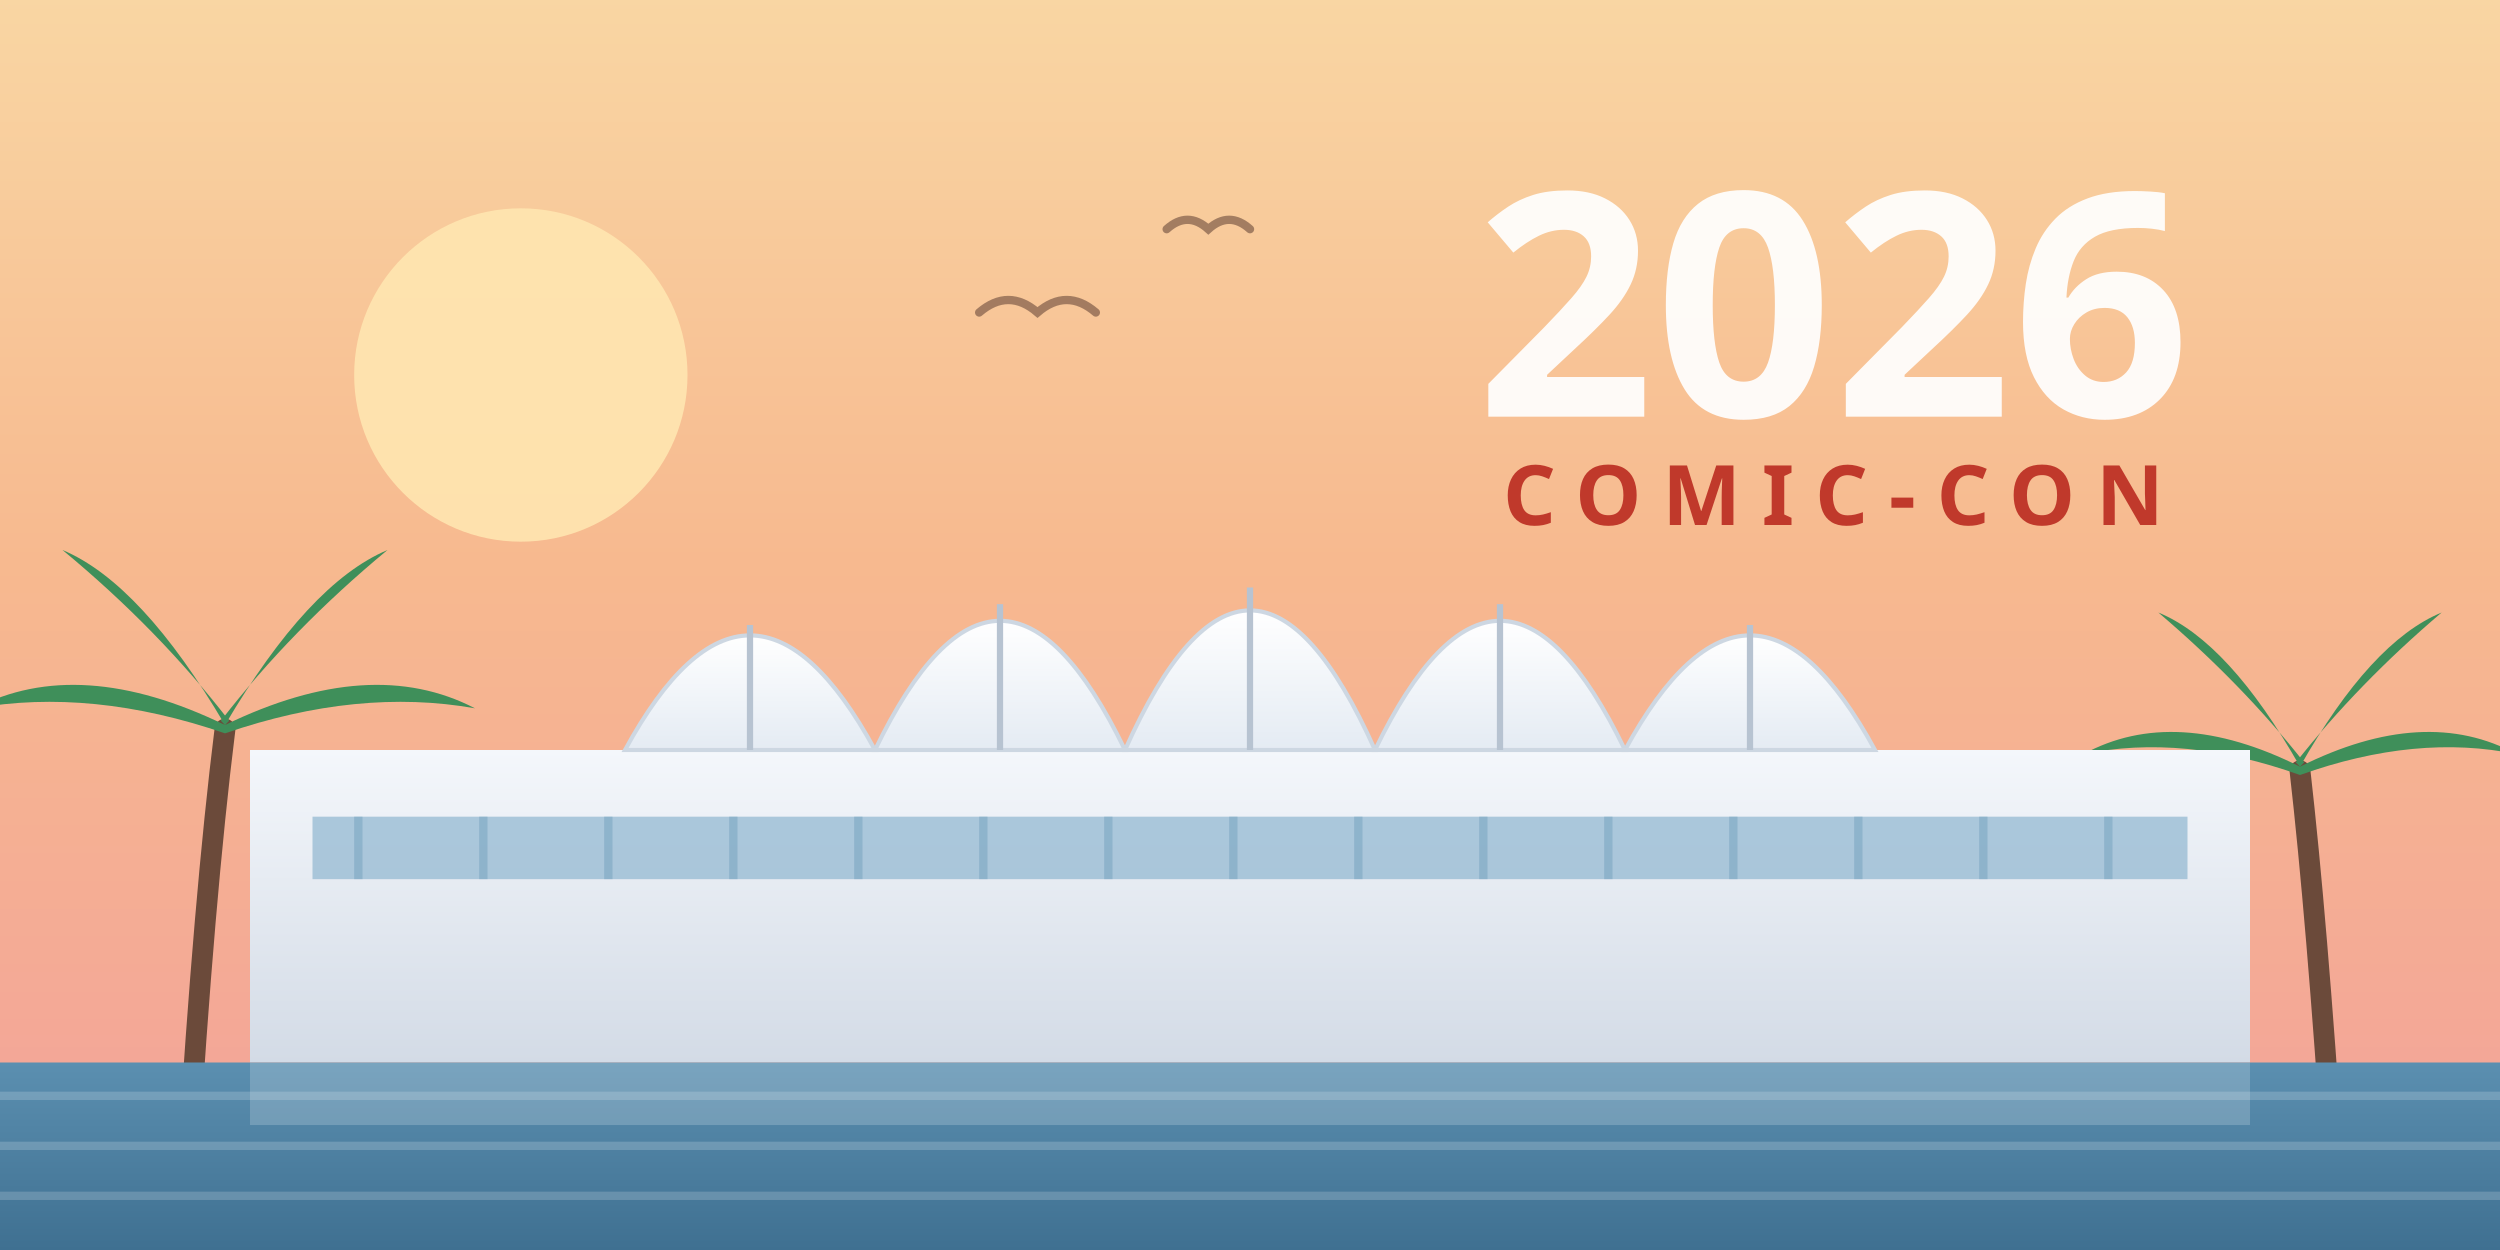
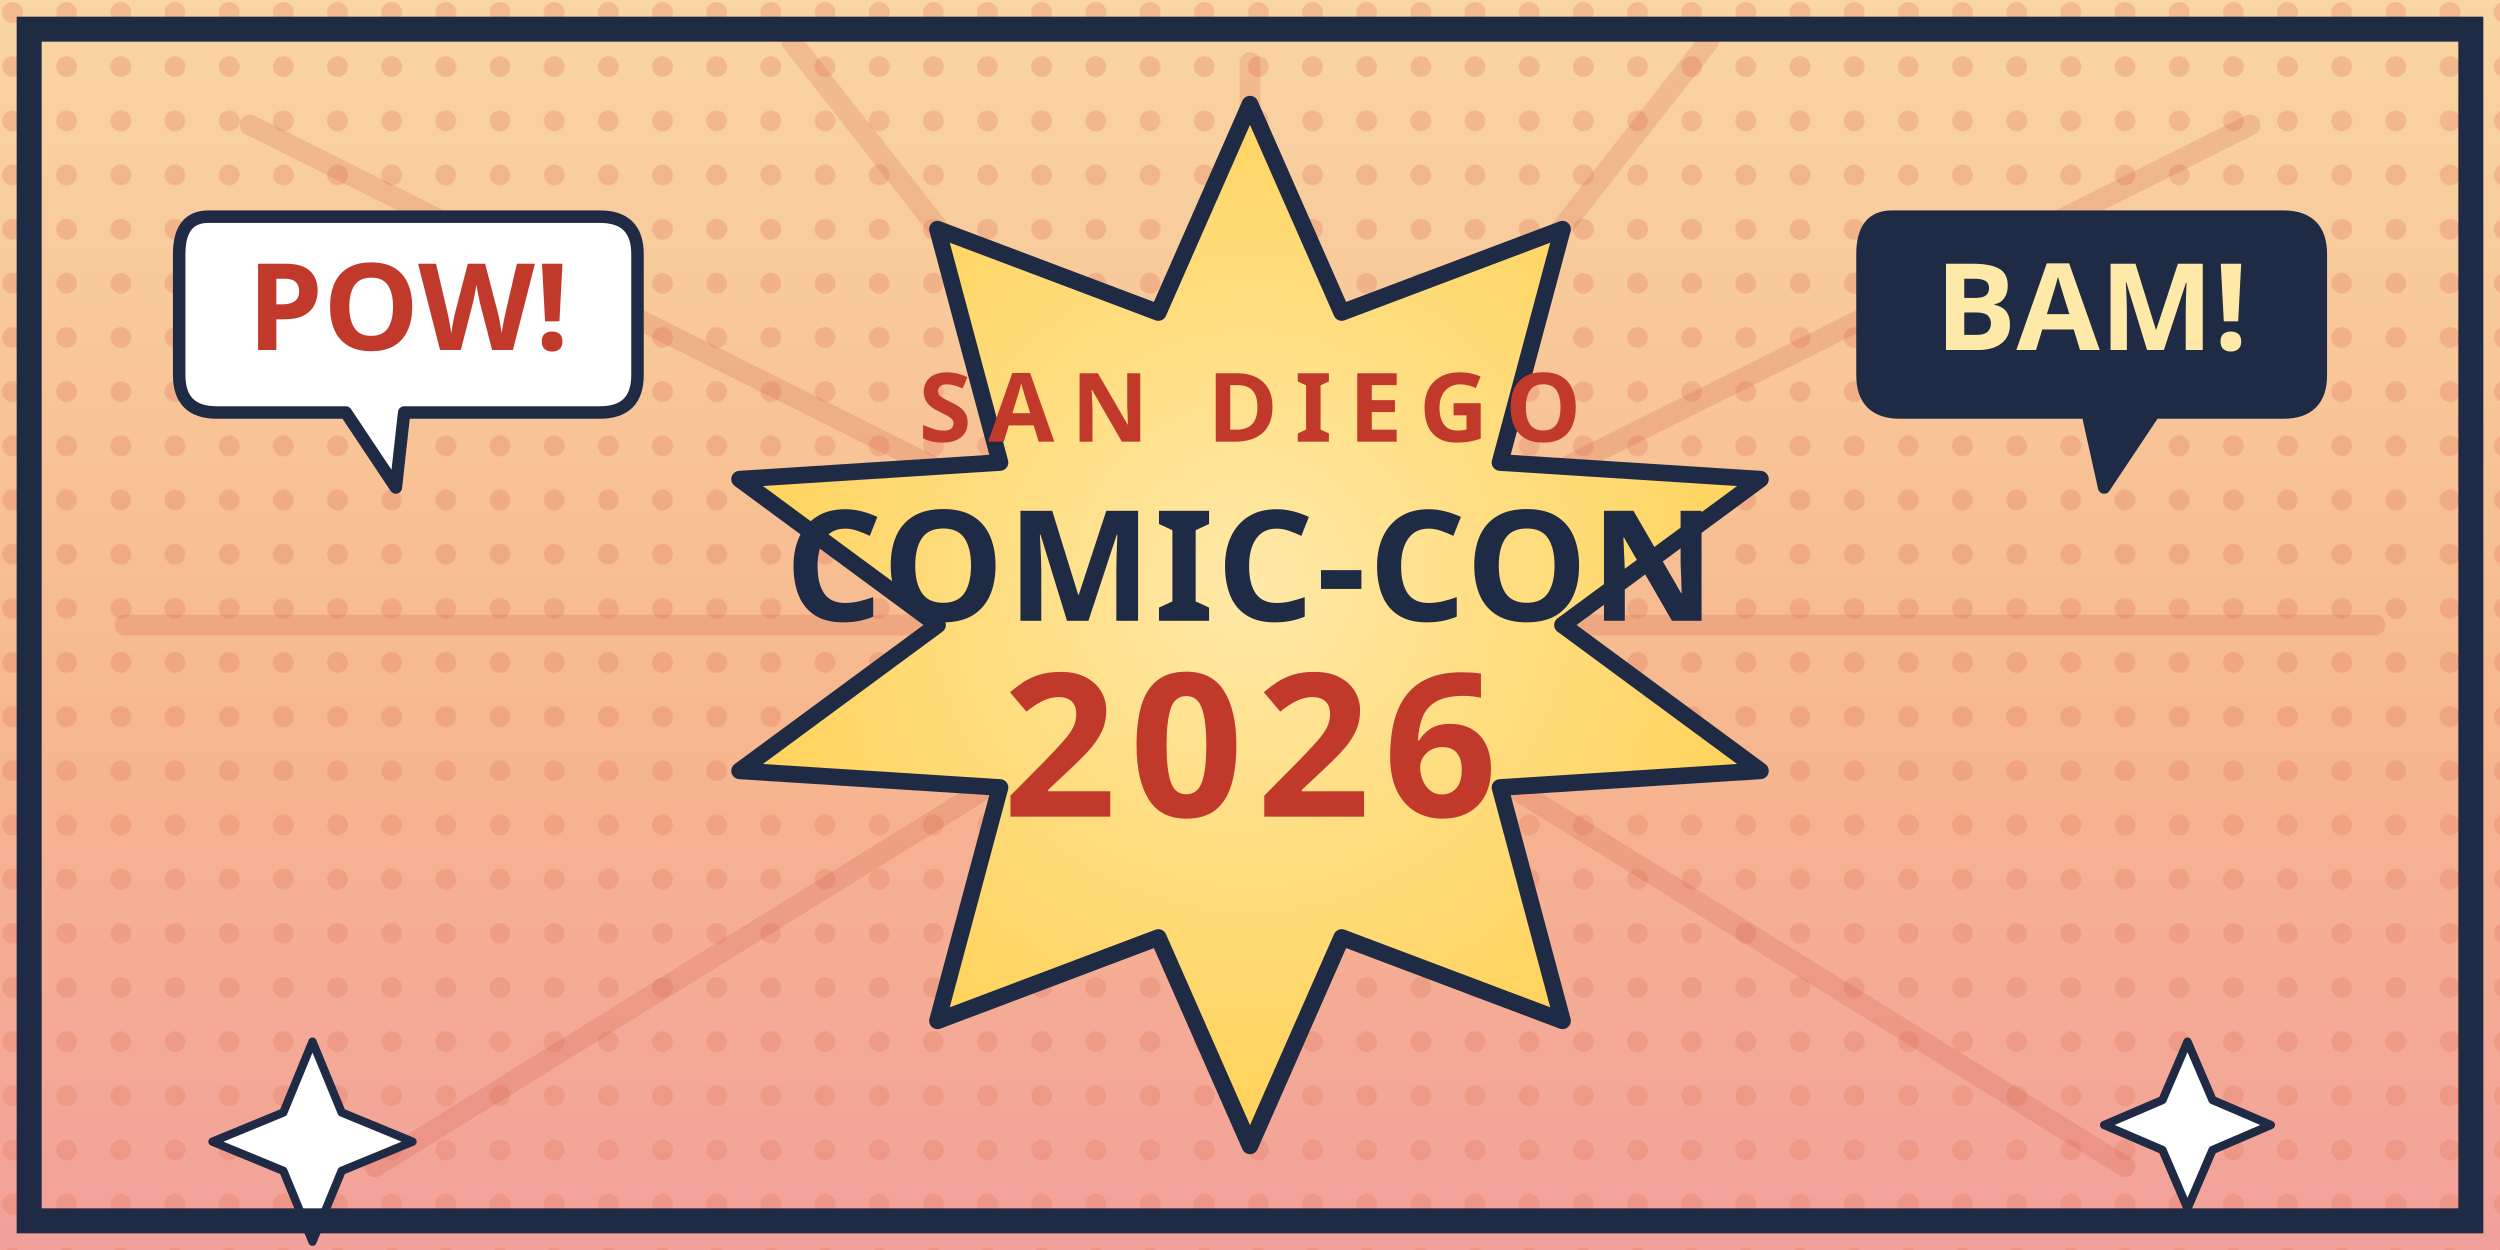
- <svg xmlns="http://www.w3.org/2000/svg" viewBox="0 0 1200 600" role="img" aria-label="The San Diego Convention Center with its white sail roof along the bay, with 2026 in the sky">
+ <svg xmlns="http://www.w3.org/2000/svg" viewBox="0 0 1200 600" role="img" aria-label="A pop-art comic-book banner for San Diego Comic-Con 2026, with a starburst, halftone dots, and speech bubbles">
  <defs>
    <linearGradient id="scSky" x1="0" y1="0" x2="0" y2="1">
      <stop offset="0%" stop-color="#f9d6a3" />
-       <stop offset="45%" stop-color="#f7b98f" />
+       <stop offset="55%" stop-color="#f7b98f" />
      <stop offset="100%" stop-color="#f2a09a" />
    </linearGradient>
-     <linearGradient id="scBay" x1="0" y1="0" x2="0" y2="1">
-       <stop offset="0%" stop-color="#5b8fb0" />
-       <stop offset="100%" stop-color="#3f7091" />
-     </linearGradient>
-     <linearGradient id="scBuilding" x1="0" y1="0" x2="0" y2="1">
-       <stop offset="0%" stop-color="#f4f7fb" />
-       <stop offset="100%" stop-color="#d3dbe6" />
-     </linearGradient>
-     <linearGradient id="scSail" x1="0" y1="0" x2="0" y2="1">
-       <stop offset="0%" stop-color="#ffffff" />
-       <stop offset="100%" stop-color="#e4ebf3" />
-     </linearGradient>
+     <radialGradient id="scBurst" cx="50%" cy="46%" r="60%">
+       <stop offset="0%" stop-color="#ffe9a8" />
+       <stop offset="100%" stop-color="#ffcf4d" />
+     </radialGradient>
+     <pattern id="scDots" width="26" height="26" patternUnits="userSpaceOnUse">
+       <circle cx="6" cy="6" r="5" fill="#e07a5f" opacity="0.30" />
+     </pattern>
  </defs>
  <rect width="1200" height="600" fill="url(#scSky)" />
-   <circle cx="250" cy="180" r="80" fill="#ffe6b0" opacity="0.9" />
-   <g stroke="#6b4a3a" stroke-width="10" stroke-linecap="round" fill="none">
-     <path d="M90 560 Q98 430 108 350" />
-     <path d="M1120 560 Q1112 440 1104 370" />
+   <rect width="1200" height="600" fill="url(#scDots)" />
+   <g stroke="#c0392b" stroke-width="10" opacity="0.16" stroke-linecap="round">
+     <line x1="600" y1="300" x2="120" y2="60" />
+     <line x1="600" y1="300" x2="600" y2="30" />
+     <line x1="600" y1="300" x2="1080" y2="60" />
+     <line x1="600" y1="300" x2="60" y2="300" />
+     <line x1="600" y1="300" x2="1140" y2="300" />
+     <line x1="600" y1="300" x2="180" y2="560" />
+     <line x1="600" y1="300" x2="1020" y2="560" />
+     <line x1="600" y1="300" x2="380" y2="20" />
+     <line x1="600" y1="300" x2="820" y2="20" />
  </g>
-   <g fill="#3f8f5a">
-     <g transform="translate(108,348)">
-       <path d="M0 0 Q-70 -34 -120 -8 Q-64 -18 0 4 Z" />
-       <path d="M0 0 Q70 -34 120 -8 Q64 -18 0 4 Z" />
-       <path d="M0 0 Q-40 -68 -78 -84 Q-32 -46 2 -2 Z" />
-       <path d="M0 0 Q40 -68 78 -84 Q32 -46 -2 -2 Z" />
-     </g>
-     <g transform="translate(1104,368)">
-       <path d="M0 0 Q-60 -30 -104 -6 Q-56 -16 0 4 Z" />
-       <path d="M0 0 Q60 -30 104 -6 Q56 -16 0 4 Z" />
-       <path d="M0 0 Q-34 -60 -68 -74 Q-28 -40 2 -2 Z" />
-       <path d="M0 0 Q34 -60 68 -74 Q28 -40 -2 -2 Z" />
-     </g>
+   <g transform="translate(600,300)">
+     <path fill="url(#scBurst)" stroke="#1f2a44" stroke-width="8" stroke-linejoin="round" d="M0 -250 L44 -150 L150 -190 L120 -78 L245 -70 L150 0 L245 70 L120 78 L150 190 L44 150 L0 250 L-44 150 L-150 190 L-120 78 L-245 70 L-150 0 L-245 -70 L-120 -78 L-150 -190 L-44 -150 Z" />
  </g>
-   <rect x="120" y="360" width="960" height="150" fill="url(#scBuilding)" />
-   <g fill="#9fc0d6" opacity="0.85">
-     <rect x="150" y="392" width="900" height="30" />
+   <text x="600" y="212" text-anchor="middle" font-family="'Trebuchet MS','Segoe UI',sans-serif" font-size="46" font-weight="800" letter-spacing="8" fill="#c0392b">SAN DIEGO</text>
+   <text x="600" y="298" text-anchor="middle" font-family="'Trebuchet MS','Segoe UI',sans-serif" font-size="74" font-weight="800" letter-spacing="1" fill="#1f2a44">COMIC-CON</text>
+   <text x="600" y="392" text-anchor="middle" font-family="'Trebuchet MS','Segoe UI',sans-serif" font-size="96" font-weight="800" letter-spacing="6" fill="#c0392b">2026</text>
+   <g transform="translate(196,150)">
+     <path fill="#ffffff" stroke="#1f2a44" stroke-width="6" stroke-linejoin="round" d="M-96 -46 Q-110 -46 -110 -28 L-110 30 Q-110 48 -92 48 L-30 48 L-6 84 L-2 48 L92 48 Q110 48 110 30 L110 -28 Q110 -46 92 -46 Z" />
+     <text x="0" y="18" text-anchor="middle" font-family="'Trebuchet MS','Segoe UI',sans-serif" font-size="58" font-weight="800" fill="#c0392b">POW!</text>
  </g>
-   <g fill="#7ba7c2" opacity="0.6">
-     <rect x="170" y="392" width="4" height="30" />
-     <rect x="230" y="392" width="4" height="30" />
-     <rect x="290" y="392" width="4" height="30" />
-     <rect x="350" y="392" width="4" height="30" />
-     <rect x="410" y="392" width="4" height="30" />
-     <rect x="470" y="392" width="4" height="30" />
-     <rect x="530" y="392" width="4" height="30" />
-     <rect x="590" y="392" width="4" height="30" />
-     <rect x="650" y="392" width="4" height="30" />
-     <rect x="710" y="392" width="4" height="30" />
-     <rect x="770" y="392" width="4" height="30" />
-     <rect x="830" y="392" width="4" height="30" />
-     <rect x="890" y="392" width="4" height="30" />
-     <rect x="950" y="392" width="4" height="30" />
-     <rect x="1010" y="392" width="4" height="30" />
+   <g transform="translate(1004,150)">
+     <path fill="#1f2a44" stroke="#1f2a44" stroke-width="6" stroke-linejoin="round" d="M-96 -46 Q-110 -46 -110 -28 L-110 30 Q-110 48 -92 48 L-2 48 L6 84 L30 48 L92 48 Q110 48 110 30 L110 -28 Q110 -46 92 -46 Z" />
+     <text x="0" y="18" text-anchor="middle" font-family="'Trebuchet MS','Segoe UI',sans-serif" font-size="58" font-weight="800" fill="#ffe9a8">BAM!</text>
  </g>
-   <g fill="url(#scSail)" stroke="#cdd7e2" stroke-width="2">
-     <path d="M300 360 Q360 250 420 360 Z" />
-     <path d="M420 360 Q480 236 540 360 Z" />
-     <path d="M540 360 Q600 226 660 360 Z" />
-     <path d="M660 360 Q720 236 780 360 Z" />
-     <path d="M780 360 Q840 250 900 360 Z" />
+   <g fill="#ffffff" stroke="#1f2a44" stroke-width="4" stroke-linejoin="round">
+     <path d="M150 500 l14 34 l34 14 l-34 14 l-14 34 l-14 -34 l-34 -14 l34 -14 Z" />
+     <path d="M1050 500 l12 28 l28 12 l-28 12 l-12 28 l-12 -28 l-28 -12 l28 -12 Z" />
  </g>
-   <g stroke="#b7c3d1" stroke-width="3">
-     <line x1="360" y1="360" x2="360" y2="300" />
-     <line x1="480" y1="360" x2="480" y2="290" />
-     <line x1="600" y1="360" x2="600" y2="282" />
-     <line x1="720" y1="360" x2="720" y2="290" />
-     <line x1="840" y1="360" x2="840" y2="300" />
-   </g>
-   <rect y="510" width="1200" height="90" fill="url(#scBay)" />
-   <g fill="#ffffff" opacity="0.18">
-     <rect x="0" y="524" width="1200" height="4" />
-     <rect x="0" y="548" width="1200" height="4" />
-     <rect x="0" y="572" width="1200" height="4" />
-   </g>
-   <rect x="120" y="510" width="960" height="30" fill="#e4ebf3" opacity="0.22" />
-   <text x="880" y="200" text-anchor="middle" font-family="'Trebuchet MS', 'Segoe UI', sans-serif" font-size="150" font-weight="800" fill="#ffffff" opacity="0.92">2026</text>
-   <text x="880" y="252" text-anchor="middle" font-family="'Trebuchet MS', 'Segoe UI', sans-serif" font-size="40" font-weight="700" letter-spacing="10" fill="#c0392b">COMIC-CON</text>
-   <g stroke="#6b4a3a" stroke-width="4" fill="none" stroke-linecap="round" opacity="0.6">
-     <path d="M470 150 Q484 138 498 150 Q512 138 526 150" />
-     <path d="M560 110 Q570 101 580 110 Q590 101 600 110" />
-   </g>
+   <rect x="14" y="14" width="1172" height="572" fill="none" stroke="#1f2a44" stroke-width="12" />
</svg>
